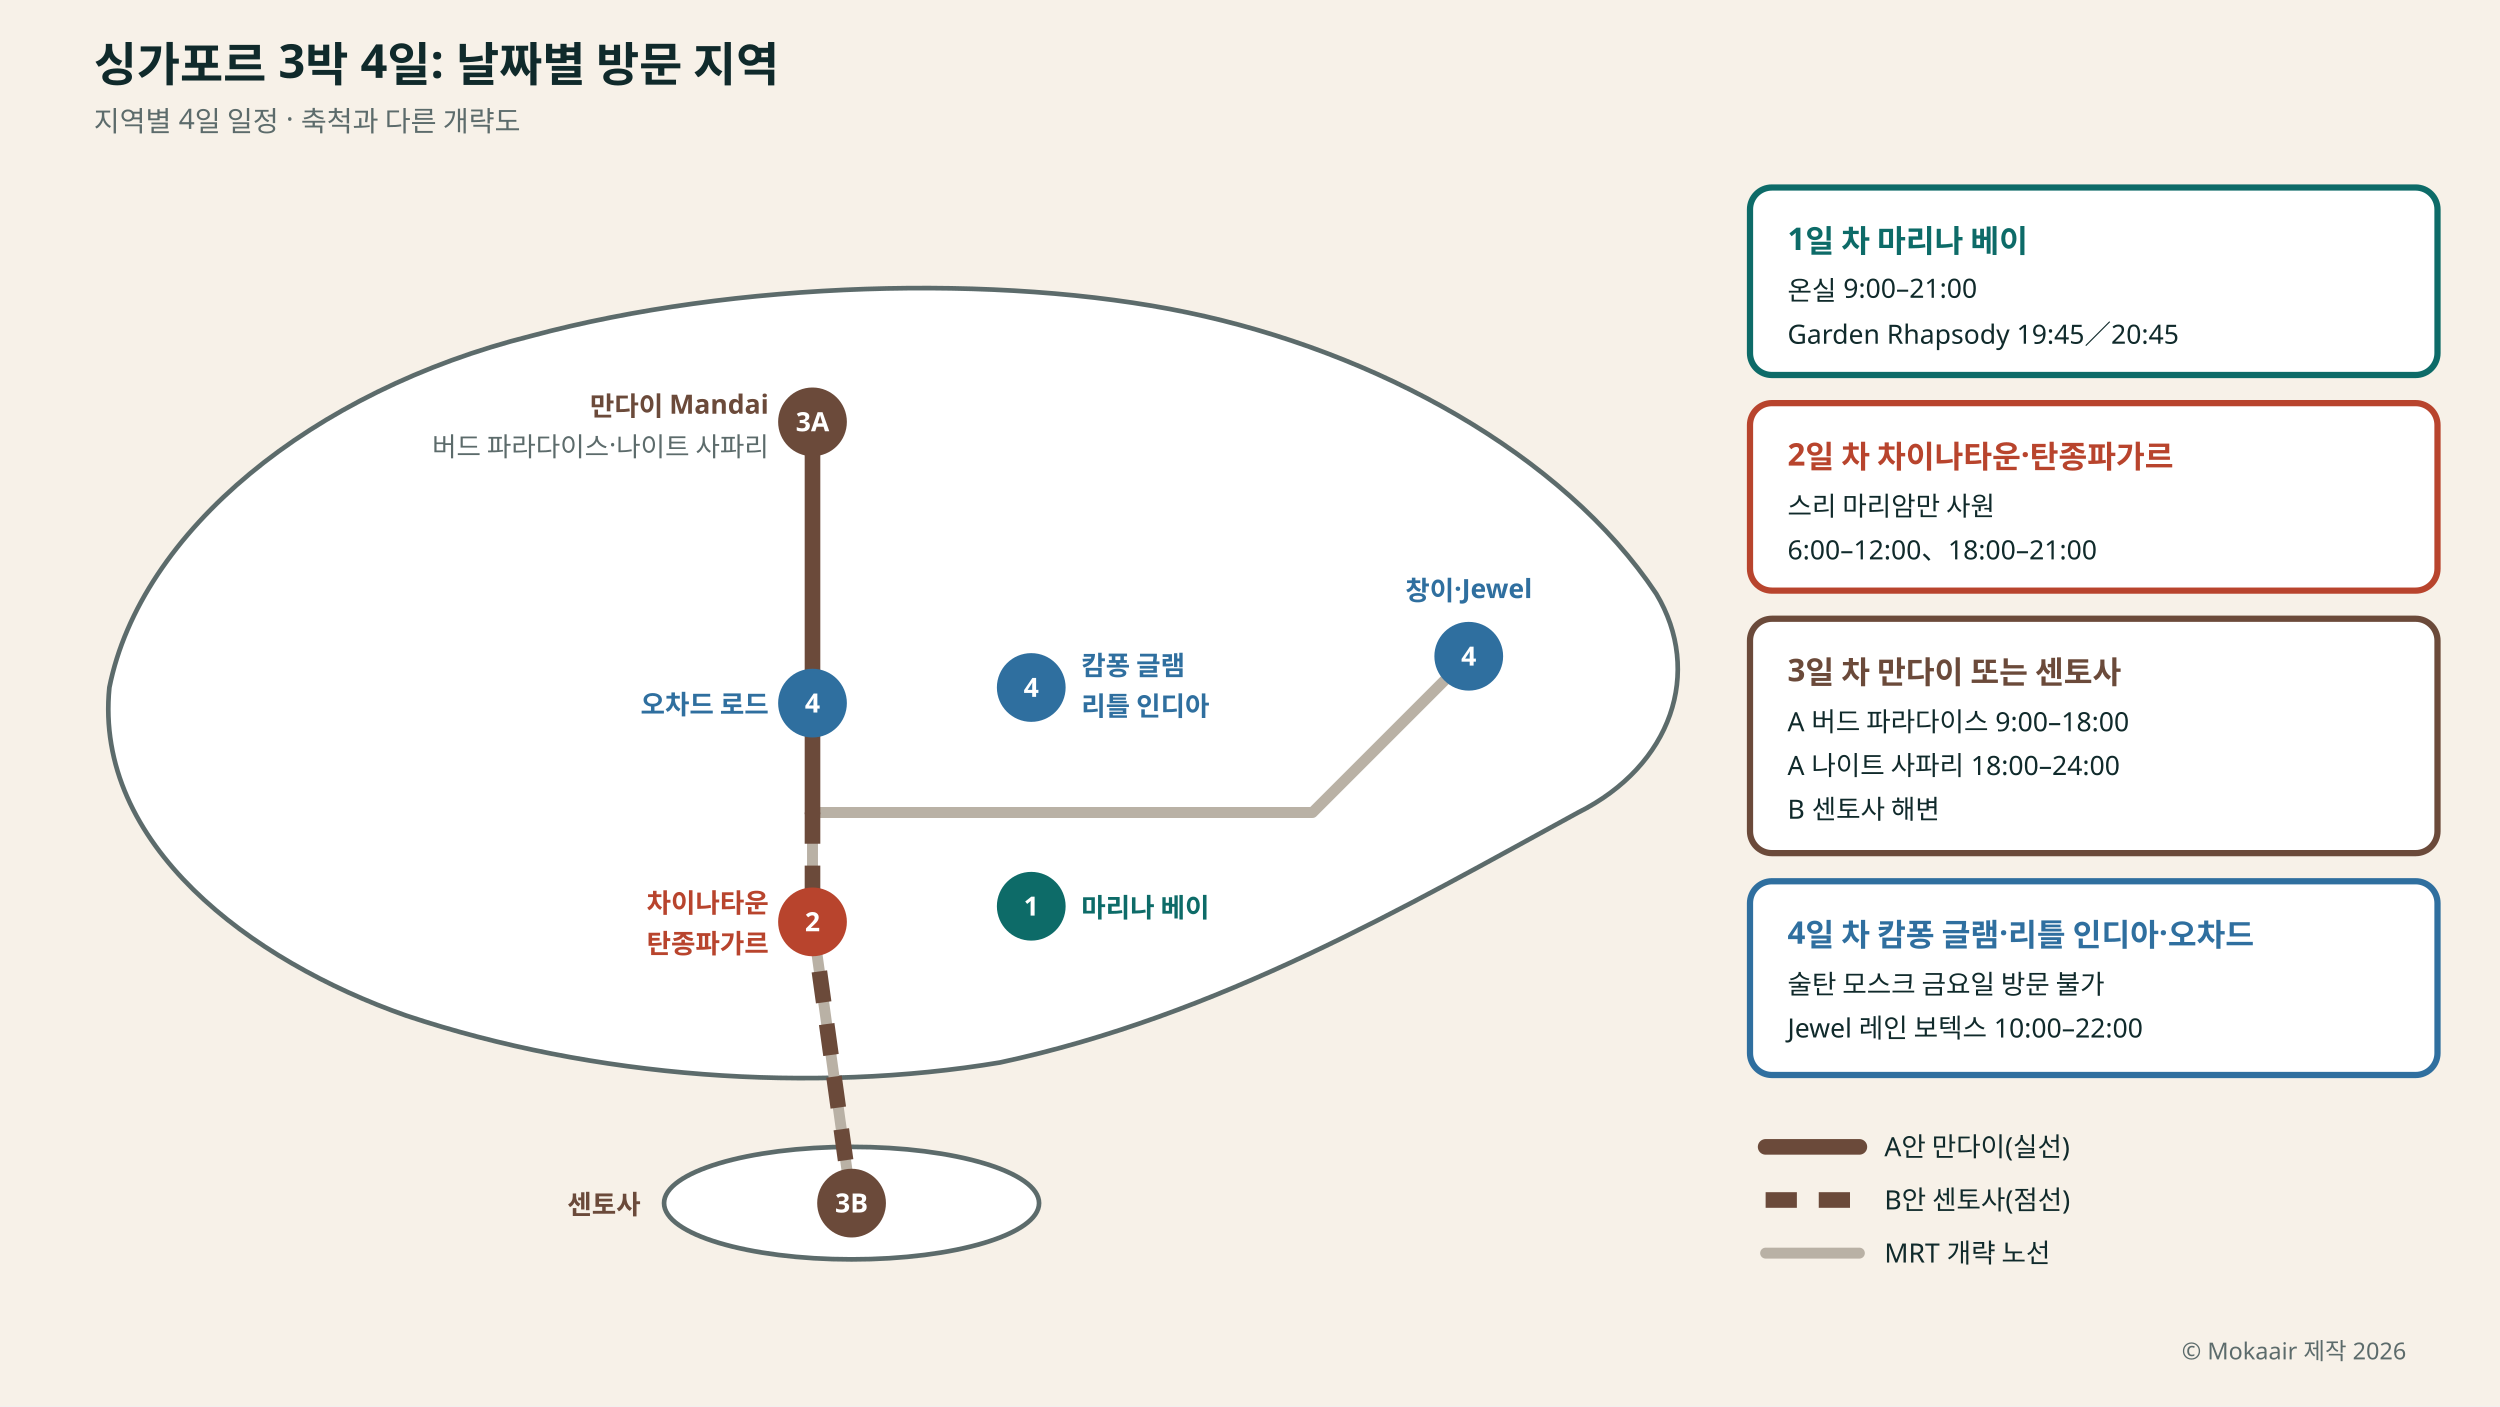
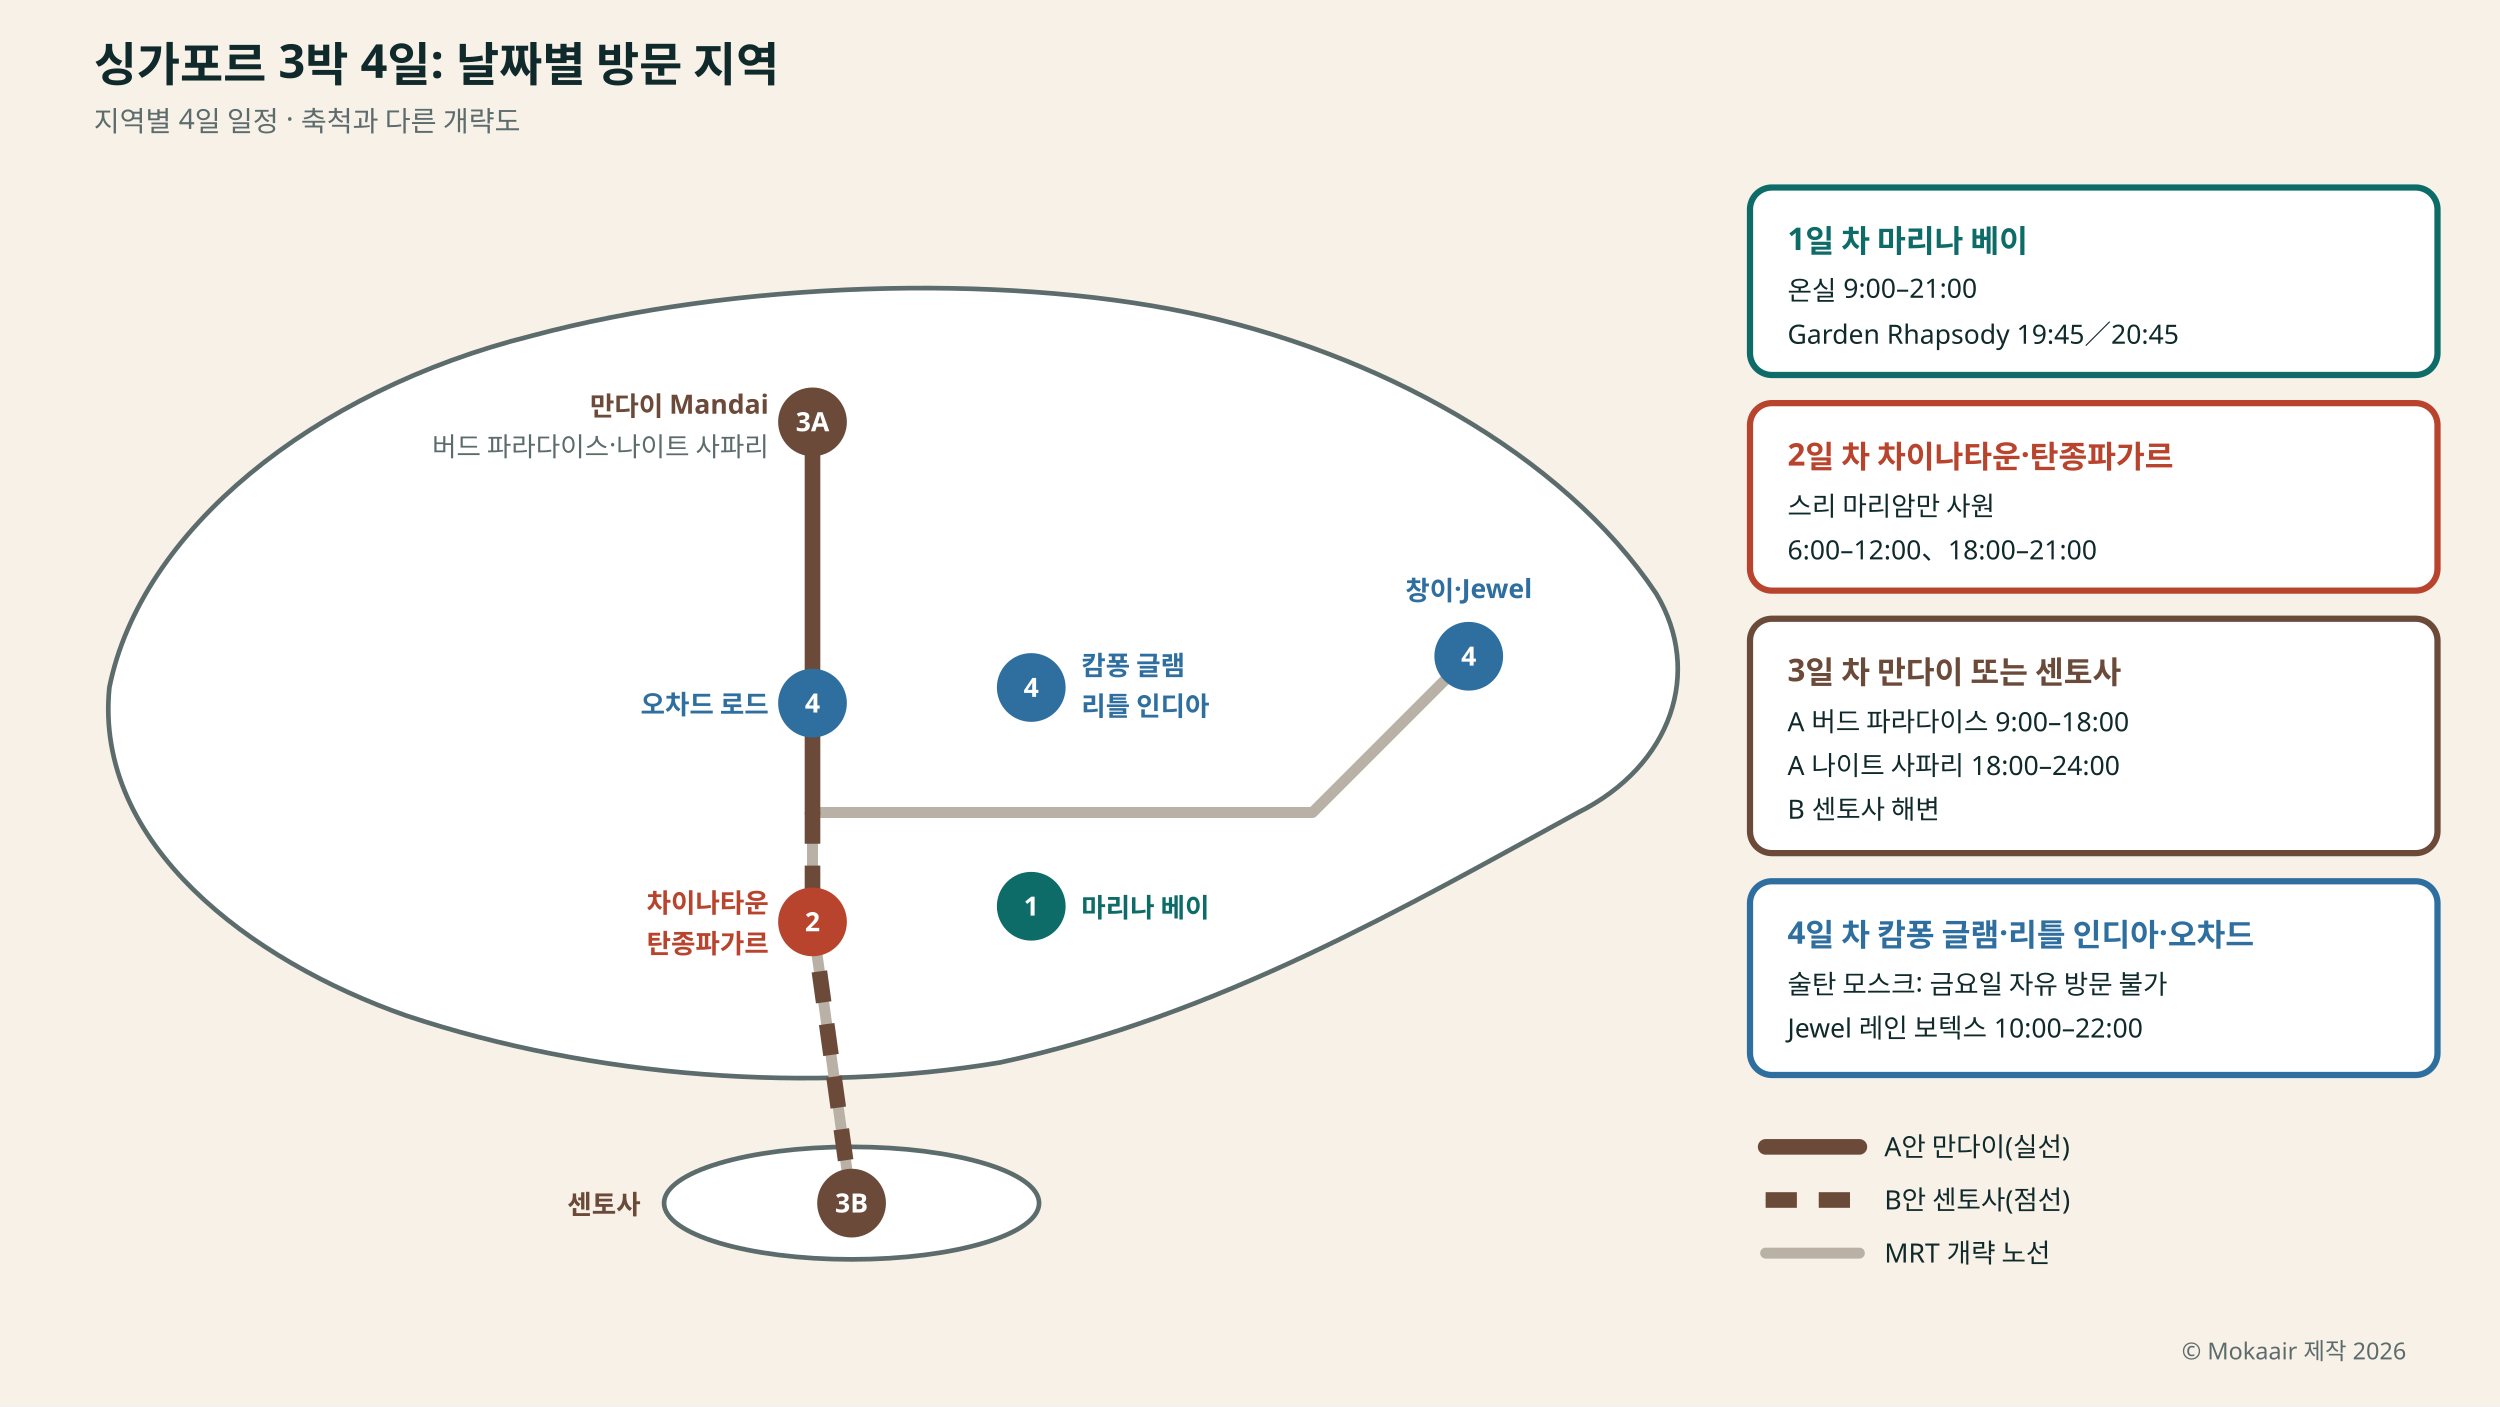
<svg xmlns="http://www.w3.org/2000/svg" viewBox="0 0 1600 900" width="1600" height="900" role="img" aria-labelledby="title desc" font-family="'Noto Sans KR','Malgun Gothic','Noto Sans TC',system-ui,sans-serif">
  <rect width="1600" height="900" fill="#F7F1E8" />
  <text x="60" y="52" font-size="30" font-weight="700" fill="#102A2B">싱가포르 3박 4일: 날짜별 방문 지역</text>
  <text x="60" y="84" font-size="18" fill="#5C6B6B">지역별 4일 일정 · 축척과 다른 개략도</text>
  <path d="M 70 440 C 90 340, 200 250, 340 215 C 470 180, 640 175, 760 200 C 880 225, 1000 290, 1060 380 C 1090 430, 1070 490, 1010 520 C 900 580, 780 650, 640 680 C 520 700, 380 690, 260 650 C 160 615, 60 540, 70 440 Z" fill="#FFFFFF" stroke="#5C6B6B" stroke-width="3" />
  <ellipse cx="545" cy="770" rx="120" ry="36" fill="#FFFFFF" stroke="#5C6B6B" stroke-width="3" />
  <g fill="none" stroke="#B9B1A5" stroke-width="7" stroke-linecap="round" stroke-linejoin="round">
    <path d="M 520 270 L 520 590 L 545 770" />
    <path d="M 520 520 L 840 520 L 940 420" />
  </g>
  <path d="M 520 520 L 520 270" fill="none" stroke="#6B4A3A" stroke-width="10" stroke-linecap="round" />
  <path d="M 520 520 L 520 590 L 545 770" fill="none" stroke="#6B4A3A" stroke-width="10" stroke-dasharray="20 14" stroke-linejoin="round" />
  <g font-size="17" font-weight="700" fill="#FFFFFF" text-anchor="middle">
    <circle cx="520" cy="270" r="22" fill="#6B4A3A" />
    <text x="520" y="276">3A</text>
    <circle cx="545" cy="770" r="22" fill="#6B4A3A" />
    <text x="545" y="776">3B</text>
    <circle cx="520" cy="450" r="22" fill="#2F6F9F" />
    <text x="520" y="456">4</text>
    <circle cx="660" cy="440" r="22" fill="#2F6F9F" />
    <text x="660" y="446">4</text>
    <circle cx="940" cy="420" r="22" fill="#2F6F9F" />
    <text x="940" y="426">4</text>
    <circle cx="520" cy="590" r="22" fill="#B8442D" />
    <text x="520" y="596">2</text>
    <circle cx="660" cy="580" r="22" fill="#0D6B68" />
    <text x="660" y="586">1</text>
  </g>
  <g font-size="17" font-weight="700">
    <text x="492" y="266" text-anchor="end" fill="#6B4A3A">만다이 Mandai</text>
    <text x="492" y="292" text-anchor="end" font-weight="400" fill="#5C6B6B">버드 파라다이스·나이트 사파리</text>
    <text x="492" y="457" text-anchor="end" fill="#2F6F9F">오차드 로드</text>
    <text x="692" y="432" fill="#2F6F9F">캄퐁 글램</text>
    <text x="692" y="458" fill="#2F6F9F">리틀 인디아</text>
    <text x="940" y="384" text-anchor="middle" fill="#2F6F9F">창이·Jewel</text>
    <text x="492" y="584" text-anchor="end" fill="#B8442D">차이나타운</text>
    <text x="492" y="610" text-anchor="end" fill="#B8442D">탄종파가르</text>
    <text x="692" y="587" fill="#0D6B68">마리나 베이</text>
    <text x="410" y="777" text-anchor="end" fill="#6B4A3A">센토사</text>
  </g>
  <g font-size="17" fill="#102A2B">
    <rect x="1120" y="120" width="440" height="120" rx="14" fill="#FFFFFF" stroke="#0D6B68" stroke-width="4" />
    <text x="1144" y="160" font-size="20" font-weight="700" fill="#0D6B68">1일 차 마리나 베이</text>
    <text x="1144" y="192">온실 9:00–21:00</text>
    <text x="1144" y="220">Garden Rhapsody 19:45／20:45</text>
    <rect x="1120" y="258" width="440" height="120" rx="14" fill="#FFFFFF" stroke="#B8442D" stroke-width="4" />
    <text x="1144" y="298" font-size="20" font-weight="700" fill="#B8442D">2일 차 차이나타운·탄종파가르</text>
    <text x="1144" y="330">스리 마리암만 사원</text>
    <text x="1144" y="358">6:00–12:00、18:00–21:00</text>
    <rect x="1120" y="396" width="440" height="150" rx="14" fill="#FFFFFF" stroke="#6B4A3A" stroke-width="4" />
    <text x="1144" y="436" font-size="20" font-weight="700" fill="#6B4A3A">3일 차 만다이 또는 센토사</text>
    <text x="1144" y="468">A 버드 파라다이스 9:00–18:00</text>
    <text x="1144" y="496">A 나이트 사파리 18:00–24:00</text>
    <text x="1144" y="524">B 센토사 해변</text>
    <rect x="1120" y="564" width="440" height="124" rx="14" fill="#FFFFFF" stroke="#2F6F9F" stroke-width="4" />
    <text x="1144" y="604" font-size="20" font-weight="700" fill="#2F6F9F">4일 차 캄퐁 글램·리틀 인디아·오차드</text>
-     <text x="1144" y="636">술탄 모스크 금요일 방문 불가</text>
+     <text x="1144" y="636">술탄 모스크: 금요일 자유 방문 불가</text>
    <text x="1144" y="664">Jewel 레인 보텍스 10:00–22:00</text>
  </g>
  <g font-size="17" fill="#102A2B">
    <line x1="1130" y1="734" x2="1190" y2="734" stroke="#6B4A3A" stroke-width="10" stroke-linecap="round" />
    <text x="1206" y="740">A안 만다이(실선)</text>
    <line x1="1130" y1="768" x2="1190" y2="768" stroke="#6B4A3A" stroke-width="10" stroke-dasharray="20 14" />
    <text x="1206" y="774">B안 센토사(점선)</text>
    <line x1="1130" y1="802" x2="1190" y2="802" stroke="#B9B1A5" stroke-width="7" stroke-linecap="round" />
    <text x="1206" y="808">MRT 개략 노선</text>
  </g>
  <text x="1540" y="870" text-anchor="end" font-size="15" fill="#5C6B6B">© Mokaair 제작 2026</text>
</svg>
